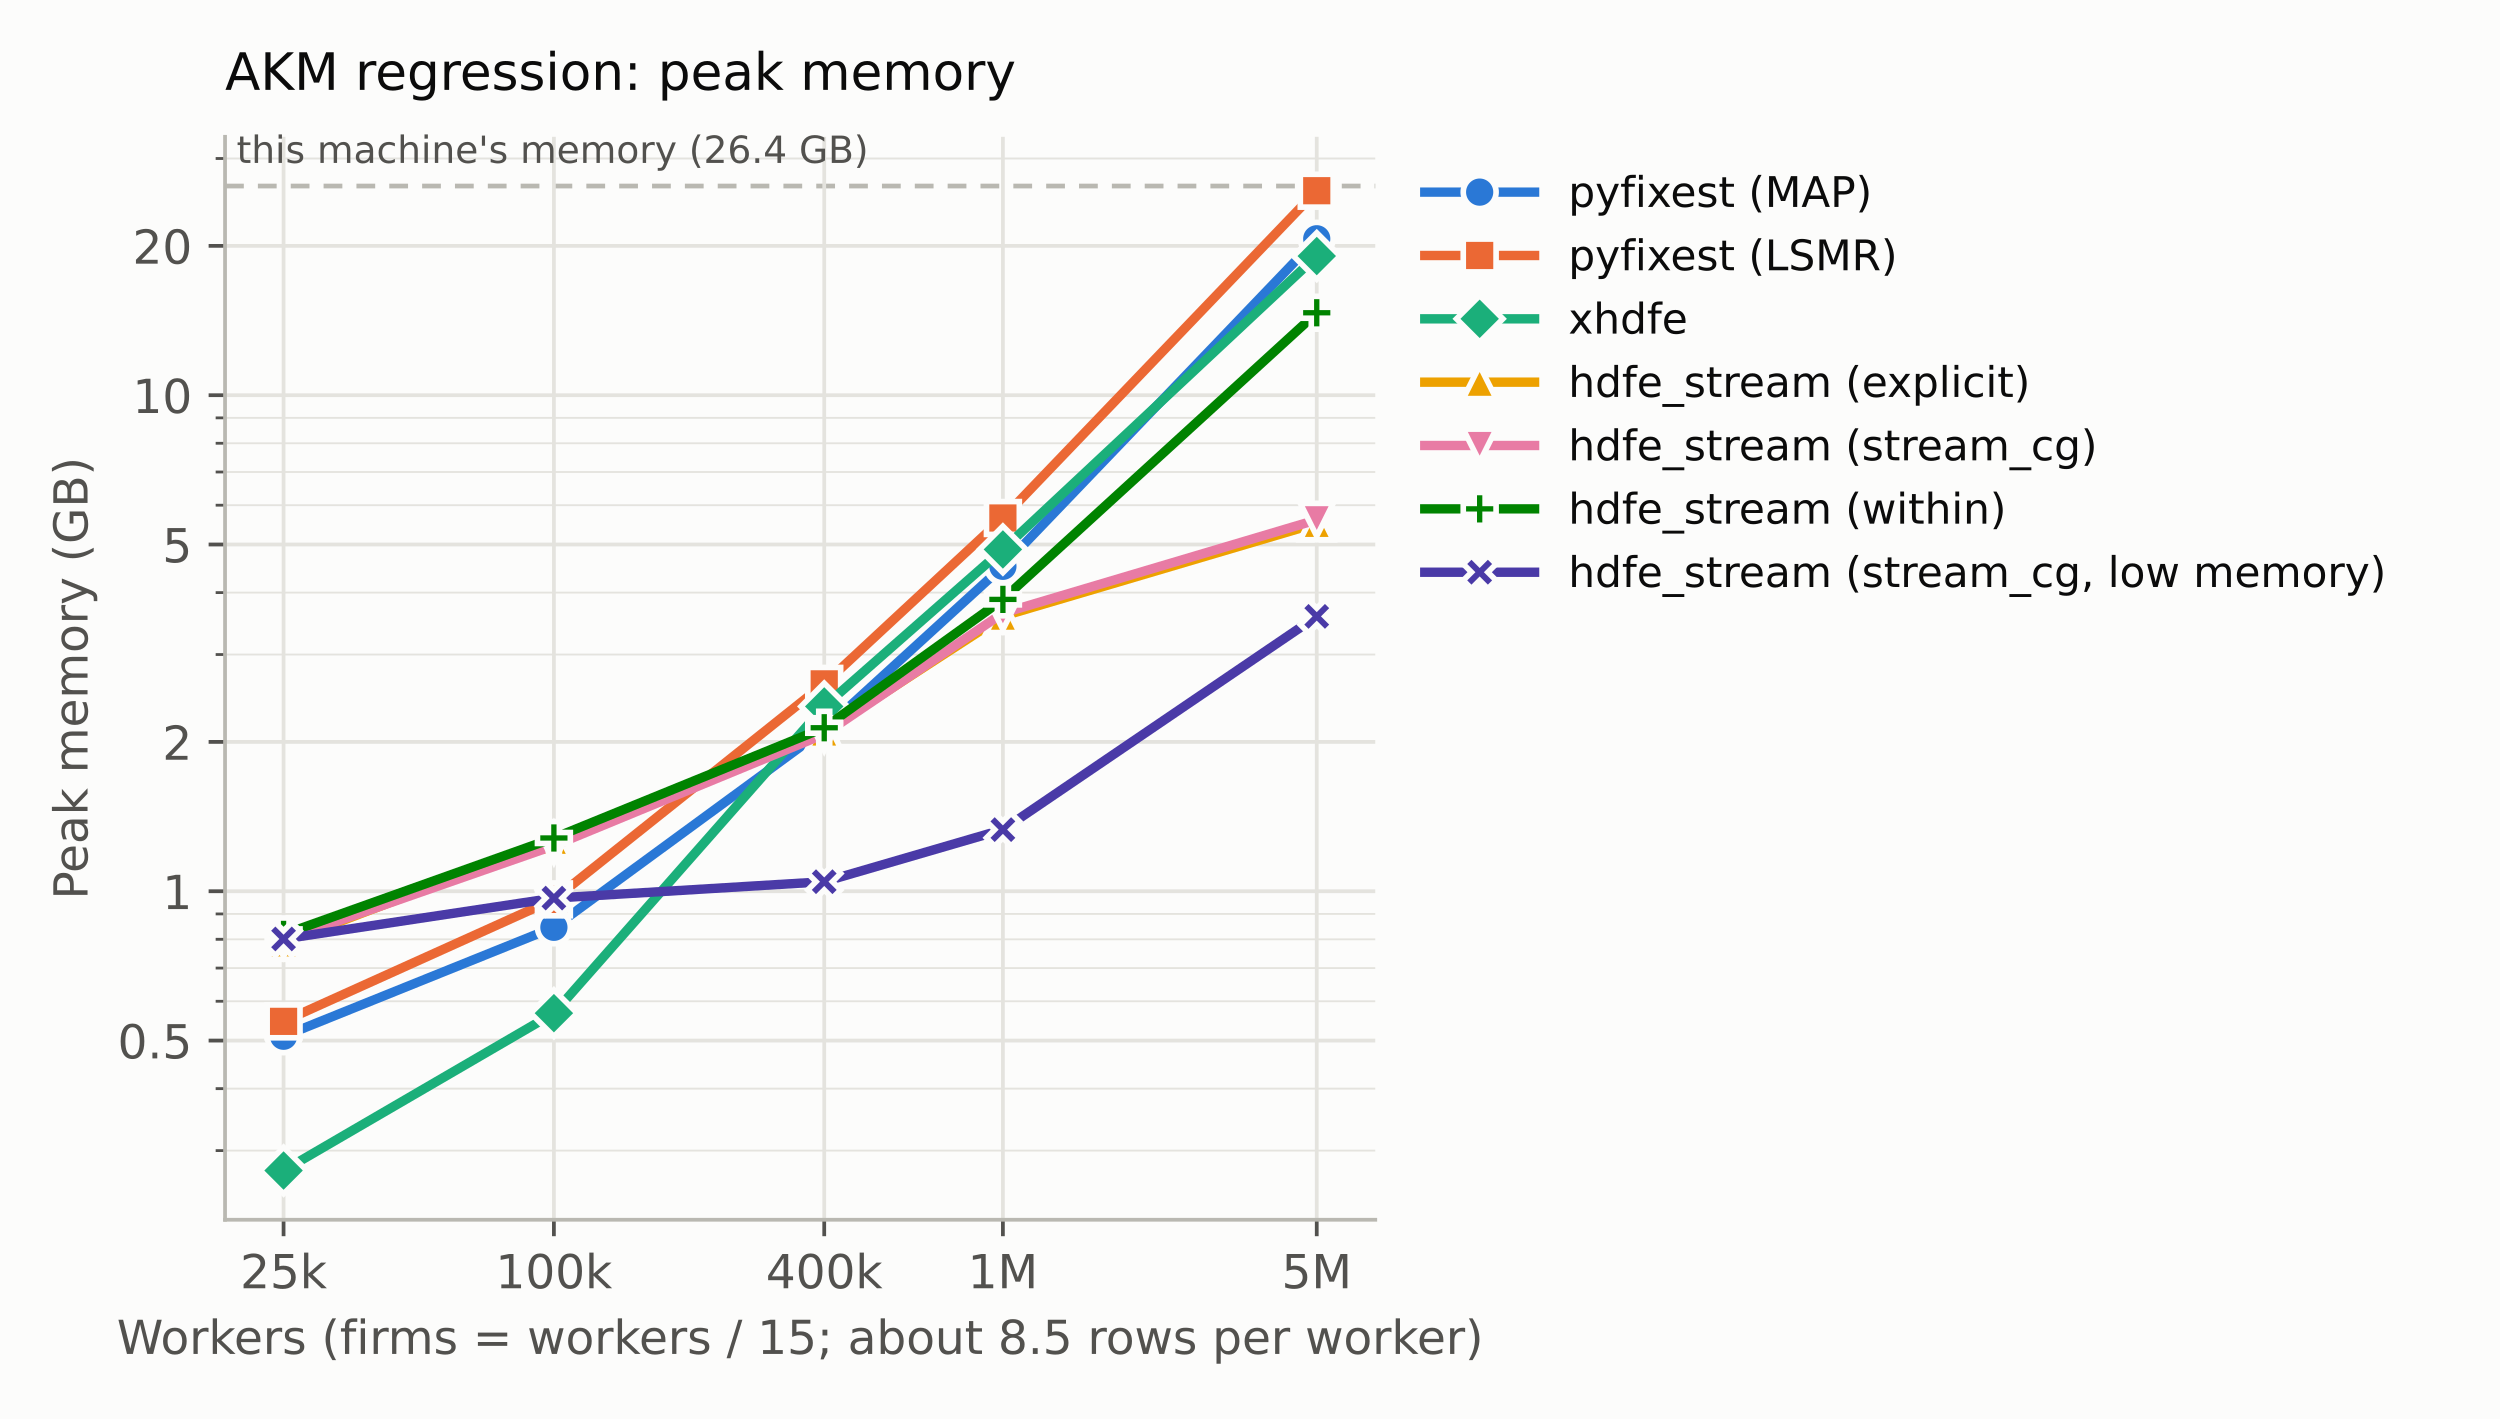
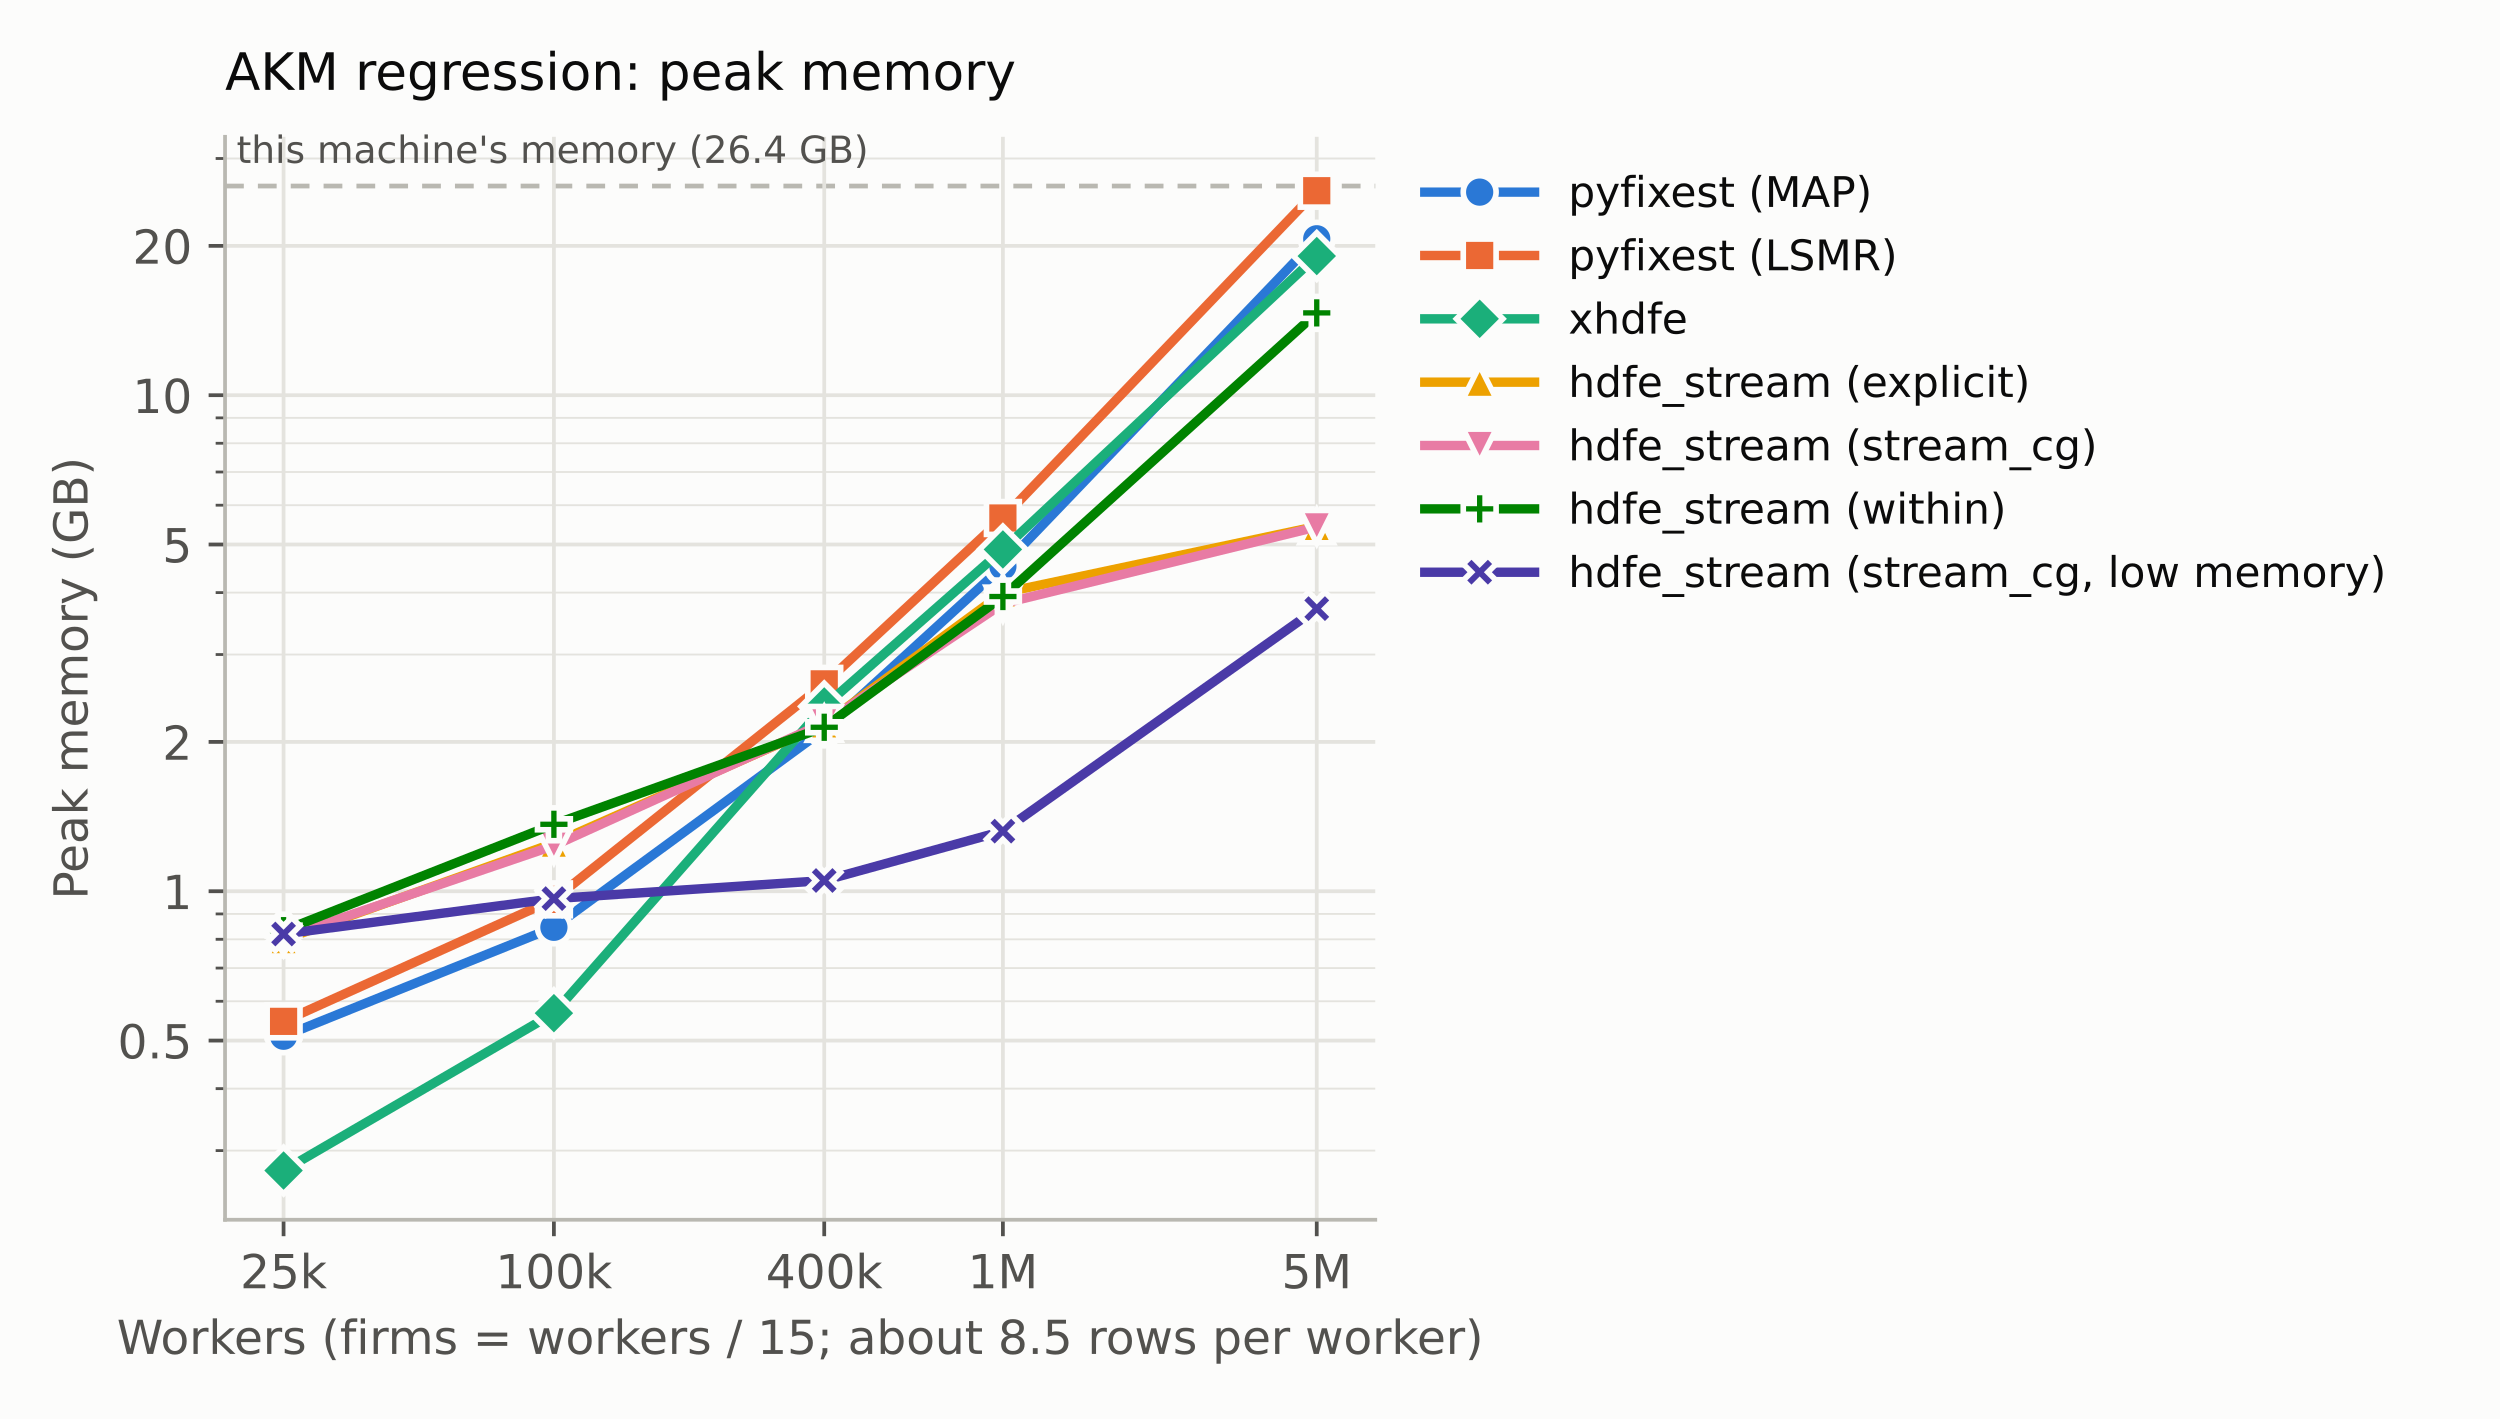
<svg xmlns="http://www.w3.org/2000/svg" xmlns:xlink="http://www.w3.org/1999/xlink" width="532.8pt" height="302.4pt" viewBox="0 0 532.8 302.4" version="1.1">
  <defs>
    <style type="text/css">*{stroke-linejoin: round; stroke-linecap: butt}</style>
  </defs>
  <g id="figure_1">
    <g id="patch_1">
      <path d="M 0 302.4  L 532.8 302.4  L 532.8 0  L 0 0  z " style="fill: #fcfcfb" />
    </g>
    <g id="axes_1">
      <g id="patch_2">
        <path d="M 47.962 259.955  L 293.096 259.955  L 293.096 29.157  L 47.962 29.157  z " style="fill: #fcfcfb" />
      </g>
      <g id="line2d_1">
        <path d="M 47.962 39.648  L 293.096 39.648  " clip-path="url(#p0f005e6e81)" style="fill: none; stroke-dasharray: 4,3; stroke-dashoffset: 0; stroke: #b9b8b1" />
      </g>
      <g id="matplotlib.axis_1">
        <g id="xtick_1">
          <g id="line2d_2">
            <path d="M 60.434 259.955  L 60.434 29.157  " clip-path="url(#p0f005e6e81)" style="fill: none; stroke: #e4e3de; stroke-width: 0.8; stroke-linecap: square" />
          </g>
          <g id="line2d_3">
            <defs>
              <path id="m8ed865f432" d="M 0 0  L 0 3.5  " style="stroke: #52514e; stroke-width: 0.8" />
            </defs>
            <g>
              <use xlink:href="#m8ed865f432" x="60.434" y="259.955" style="fill: #52514e; stroke: #52514e; stroke-width: 0.8" />
            </g>
          </g>
          <g id="text_1">
            <text style="font-size: 10px; font-family: 'DejaVu Sans', 'Bitstream Vera Sans', 'Computer Modern Sans Serif', 'Lucida Grande', 'Verdana', 'Geneva', 'Lucid', 'Arial', 'Helvetica', 'Avant Garde', sans-serif; text-anchor: middle; fill: #52514e" x="60.434" y="274.554" transform="rotate(-0 60.43422 274.5537)">25k</text>
          </g>
        </g>
        <g id="xtick_2">
          <g id="line2d_4">
            <path d="M 118.046 259.955  L 118.046 29.157  " clip-path="url(#p0f005e6e81)" style="fill: none; stroke: #e4e3de; stroke-width: 0.8; stroke-linecap: square" />
          </g>
          <g id="line2d_5">
            <g>
              <use xlink:href="#m8ed865f432" x="118.046" y="259.955" style="fill: #52514e; stroke: #52514e; stroke-width: 0.8" />
            </g>
          </g>
          <g id="text_2">
            <text style="font-size: 10px; font-family: 'DejaVu Sans', 'Bitstream Vera Sans', 'Computer Modern Sans Serif', 'Lucida Grande', 'Verdana', 'Geneva', 'Lucid', 'Arial', 'Helvetica', 'Avant Garde', sans-serif; text-anchor: middle; fill: #52514e" x="118.046" y="274.554" transform="rotate(-0 118.0464 274.5537)">100k</text>
          </g>
        </g>
        <g id="xtick_3">
          <g id="line2d_6">
            <path d="M 175.659 259.955  L 175.659 29.157  " clip-path="url(#p0f005e6e81)" style="fill: none; stroke: #e4e3de; stroke-width: 0.8; stroke-linecap: square" />
          </g>
          <g id="line2d_7">
            <g>
              <use xlink:href="#m8ed865f432" x="175.659" y="259.955" style="fill: #52514e; stroke: #52514e; stroke-width: 0.8" />
            </g>
          </g>
          <g id="text_3">
            <text style="font-size: 10px; font-family: 'DejaVu Sans', 'Bitstream Vera Sans', 'Computer Modern Sans Serif', 'Lucida Grande', 'Verdana', 'Geneva', 'Lucid', 'Arial', 'Helvetica', 'Avant Garde', sans-serif; text-anchor: middle; fill: #52514e" x="175.659" y="274.554" transform="rotate(-0 175.6586 274.5537)">400k</text>
          </g>
        </g>
        <g id="xtick_4">
          <g id="line2d_8">
            <path d="M 213.738 259.955  L 213.738 29.157  " clip-path="url(#p0f005e6e81)" style="fill: none; stroke: #e4e3de; stroke-width: 0.8; stroke-linecap: square" />
          </g>
          <g id="line2d_9">
            <g>
              <use xlink:href="#m8ed865f432" x="213.738" y="259.955" style="fill: #52514e; stroke: #52514e; stroke-width: 0.8" />
            </g>
          </g>
          <g id="text_4">
            <text style="font-size: 10px; font-family: 'DejaVu Sans', 'Bitstream Vera Sans', 'Computer Modern Sans Serif', 'Lucida Grande', 'Verdana', 'Geneva', 'Lucid', 'Arial', 'Helvetica', 'Avant Garde', sans-serif; text-anchor: middle; fill: #52514e" x="213.738" y="274.553" transform="rotate(-0 213.7382 274.553)">1M</text>
          </g>
        </g>
        <g id="xtick_5">
          <g id="line2d_10">
            <path d="M 280.624 259.955  L 280.624 29.157  " clip-path="url(#p0f005e6e81)" style="fill: none; stroke: #e4e3de; stroke-width: 0.8; stroke-linecap: square" />
          </g>
          <g id="line2d_11">
            <g>
              <use xlink:href="#m8ed865f432" x="280.624" y="259.955" style="fill: #52514e; stroke: #52514e; stroke-width: 0.8" />
            </g>
          </g>
          <g id="text_5">
            <text style="font-size: 10px; font-family: 'DejaVu Sans', 'Bitstream Vera Sans', 'Computer Modern Sans Serif', 'Lucida Grande', 'Verdana', 'Geneva', 'Lucid', 'Arial', 'Helvetica', 'Avant Garde', sans-serif; text-anchor: middle; fill: #52514e" x="280.624" y="274.553" transform="rotate(-0 280.6239 274.553)">5M</text>
          </g>
        </g>
        <g id="text_6">
          <text style="font-size: 10px; font-family: 'DejaVu Sans', 'Bitstream Vera Sans', 'Computer Modern Sans Serif', 'Lucida Grande', 'Verdana', 'Geneva', 'Lucid', 'Arial', 'Helvetica', 'Avant Garde', sans-serif; text-anchor: middle; fill: #52514e" x="170.529" y="288.555" transform="rotate(-0 170.5291 288.5545)">Workers (firms = workers / 15; about 8.5 rows per worker)</text>
        </g>
      </g>
      <g id="matplotlib.axis_2">
        <g id="ytick_1">
          <g id="line2d_12">
            <path d="M 47.962 221.765  L 293.096 221.765  " clip-path="url(#p0f005e6e81)" style="fill: none; stroke: #e4e3de; stroke-width: 0.8; stroke-linecap: square" />
          </g>
          <g id="line2d_13">
            <defs>
              <path id="mcf4f93b4a9" d="M 0 0  L -3.5 0  " style="stroke: #52514e; stroke-width: 0.8" />
            </defs>
            <g>
              <use xlink:href="#mcf4f93b4a9" x="47.962" y="221.765" style="fill: #52514e; stroke: #52514e; stroke-width: 0.8" />
            </g>
          </g>
          <g id="text_7">
            <text style="font-size: 10px; font-family: 'DejaVu Sans', 'Bitstream Vera Sans', 'Computer Modern Sans Serif', 'Lucida Grande', 'Verdana', 'Geneva', 'Lucid', 'Arial', 'Helvetica', 'Avant Garde', sans-serif; text-anchor: end; fill: #52514e" x="40.962" y="225.563" transform="rotate(-0 40.96234 225.5634)">0.5</text>
          </g>
        </g>
        <g id="ytick_2">
          <g id="line2d_14">
            <path d="M 47.962 189.94  L 293.096 189.94  " clip-path="url(#p0f005e6e81)" style="fill: none; stroke: #e4e3de; stroke-width: 0.8; stroke-linecap: square" />
          </g>
          <g id="line2d_15">
            <g>
              <use xlink:href="#mcf4f93b4a9" x="47.962" y="189.94" style="fill: #52514e; stroke: #52514e; stroke-width: 0.8" />
            </g>
          </g>
          <g id="text_8">
            <text style="font-size: 10px; font-family: 'DejaVu Sans', 'Bitstream Vera Sans', 'Computer Modern Sans Serif', 'Lucida Grande', 'Verdana', 'Geneva', 'Lucid', 'Arial', 'Helvetica', 'Avant Garde', sans-serif; text-anchor: end; fill: #52514e" x="40.962" y="193.739" transform="rotate(-0 40.96234 193.7386)">1</text>
          </g>
        </g>
        <g id="ytick_3">
          <g id="line2d_16">
            <path d="M 47.962 158.115  L 293.096 158.115  " clip-path="url(#p0f005e6e81)" style="fill: none; stroke: #e4e3de; stroke-width: 0.8; stroke-linecap: square" />
          </g>
          <g id="line2d_17">
            <g>
              <use xlink:href="#mcf4f93b4a9" x="47.962" y="158.115" style="fill: #52514e; stroke: #52514e; stroke-width: 0.8" />
            </g>
          </g>
          <g id="text_9">
            <text style="font-size: 10px; font-family: 'DejaVu Sans', 'Bitstream Vera Sans', 'Computer Modern Sans Serif', 'Lucida Grande', 'Verdana', 'Geneva', 'Lucid', 'Arial', 'Helvetica', 'Avant Garde', sans-serif; text-anchor: end; fill: #52514e" x="40.962" y="161.914" transform="rotate(-0 40.96234 161.9138)">2</text>
          </g>
        </g>
        <g id="ytick_4">
          <g id="line2d_18">
            <path d="M 47.962 116.045  L 293.096 116.045  " clip-path="url(#p0f005e6e81)" style="fill: none; stroke: #e4e3de; stroke-width: 0.8; stroke-linecap: square" />
          </g>
          <g id="line2d_19">
            <g>
              <use xlink:href="#mcf4f93b4a9" x="47.962" y="116.045" style="fill: #52514e; stroke: #52514e; stroke-width: 0.8" />
            </g>
          </g>
          <g id="text_10">
            <text style="font-size: 10px; font-family: 'DejaVu Sans', 'Bitstream Vera Sans', 'Computer Modern Sans Serif', 'Lucida Grande', 'Verdana', 'Geneva', 'Lucid', 'Arial', 'Helvetica', 'Avant Garde', sans-serif; text-anchor: end; fill: #52514e" x="40.962" y="119.844" transform="rotate(-0 40.96234 119.8437)">5</text>
          </g>
        </g>
        <g id="ytick_5">
          <g id="line2d_20">
            <path d="M 47.962 84.22  L 293.096 84.22  " clip-path="url(#p0f005e6e81)" style="fill: none; stroke: #e4e3de; stroke-width: 0.8; stroke-linecap: square" />
          </g>
          <g id="line2d_21">
            <g>
              <use xlink:href="#mcf4f93b4a9" x="47.962" y="84.22" style="fill: #52514e; stroke: #52514e; stroke-width: 0.8" />
            </g>
          </g>
          <g id="text_11">
            <text style="font-size: 10px; font-family: 'DejaVu Sans', 'Bitstream Vera Sans', 'Computer Modern Sans Serif', 'Lucida Grande', 'Verdana', 'Geneva', 'Lucid', 'Arial', 'Helvetica', 'Avant Garde', sans-serif; text-anchor: end; fill: #52514e" x="40.962" y="88.019" transform="rotate(-0 40.96234 88.01891)">10</text>
          </g>
        </g>
        <g id="ytick_6">
          <g id="line2d_22">
            <path d="M 47.962 52.395  L 293.096 52.395  " clip-path="url(#p0f005e6e81)" style="fill: none; stroke: #e4e3de; stroke-width: 0.8; stroke-linecap: square" />
          </g>
          <g id="line2d_23">
            <g>
              <use xlink:href="#mcf4f93b4a9" x="47.962" y="52.395" style="fill: #52514e; stroke: #52514e; stroke-width: 0.8" />
            </g>
          </g>
          <g id="text_12">
            <text style="font-size: 10px; font-family: 'DejaVu Sans', 'Bitstream Vera Sans', 'Computer Modern Sans Serif', 'Lucida Grande', 'Verdana', 'Geneva', 'Lucid', 'Arial', 'Helvetica', 'Avant Garde', sans-serif; text-anchor: end; fill: #52514e" x="40.962" y="56.194" transform="rotate(-0 40.96234 56.1941)">20</text>
          </g>
        </g>
        <g id="ytick_7">
          <g id="line2d_24">
            <path d="M 47.962 245.218  L 293.096 245.218  " clip-path="url(#p0f005e6e81)" style="fill: none; stroke: #e4e3de; stroke-width: 0.4; stroke-linecap: square" />
          </g>
          <g id="line2d_25">
            <defs>
              <path id="mec2caca15e" d="M 0 0  L -2 0  " style="stroke: #52514e; stroke-width: 0.6" />
            </defs>
            <g>
              <use xlink:href="#mec2caca15e" x="47.962" y="245.218" style="fill: #52514e; stroke: #52514e; stroke-width: 0.6" />
            </g>
          </g>
        </g>
        <g id="ytick_8">
          <g id="line2d_26">
            <path d="M 47.962 232.01  L 293.096 232.01  " clip-path="url(#p0f005e6e81)" style="fill: none; stroke: #e4e3de; stroke-width: 0.4; stroke-linecap: square" />
          </g>
          <g id="line2d_27">
            <g>
              <use xlink:href="#mec2caca15e" x="47.962" y="232.01" style="fill: #52514e; stroke: #52514e; stroke-width: 0.6" />
            </g>
          </g>
        </g>
        <g id="ytick_9">
          <g id="line2d_28">
            <path d="M 47.962 213.394  L 293.096 213.394  " clip-path="url(#p0f005e6e81)" style="fill: none; stroke: #e4e3de; stroke-width: 0.4; stroke-linecap: square" />
          </g>
          <g id="line2d_29">
            <g>
              <use xlink:href="#mec2caca15e" x="47.962" y="213.394" style="fill: #52514e; stroke: #52514e; stroke-width: 0.6" />
            </g>
          </g>
        </g>
        <g id="ytick_10">
          <g id="line2d_30">
            <path d="M 47.962 206.316  L 293.096 206.316  " clip-path="url(#p0f005e6e81)" style="fill: none; stroke: #e4e3de; stroke-width: 0.4; stroke-linecap: square" />
          </g>
          <g id="line2d_31">
            <g>
              <use xlink:href="#mec2caca15e" x="47.962" y="206.316" style="fill: #52514e; stroke: #52514e; stroke-width: 0.6" />
            </g>
          </g>
        </g>
        <g id="ytick_11">
          <g id="line2d_32">
            <path d="M 47.962 200.185  L 293.096 200.185  " clip-path="url(#p0f005e6e81)" style="fill: none; stroke: #e4e3de; stroke-width: 0.4; stroke-linecap: square" />
          </g>
          <g id="line2d_33">
            <g>
              <use xlink:href="#mec2caca15e" x="47.962" y="200.185" style="fill: #52514e; stroke: #52514e; stroke-width: 0.6" />
            </g>
          </g>
        </g>
        <g id="ytick_12">
          <g id="line2d_34">
            <path d="M 47.962 194.777  L 293.096 194.777  " clip-path="url(#p0f005e6e81)" style="fill: none; stroke: #e4e3de; stroke-width: 0.4; stroke-linecap: square" />
          </g>
          <g id="line2d_35">
            <g>
              <use xlink:href="#mec2caca15e" x="47.962" y="194.777" style="fill: #52514e; stroke: #52514e; stroke-width: 0.6" />
            </g>
          </g>
        </g>
        <g id="ytick_13">
          <g id="line2d_36">
            <path d="M 47.962 139.499  L 293.096 139.499  " clip-path="url(#p0f005e6e81)" style="fill: none; stroke: #e4e3de; stroke-width: 0.4; stroke-linecap: square" />
          </g>
          <g id="line2d_37">
            <g>
              <use xlink:href="#mec2caca15e" x="47.962" y="139.499" style="fill: #52514e; stroke: #52514e; stroke-width: 0.6" />
            </g>
          </g>
        </g>
        <g id="ytick_14">
          <g id="line2d_38">
            <path d="M 47.962 126.29  L 293.096 126.29  " clip-path="url(#p0f005e6e81)" style="fill: none; stroke: #e4e3de; stroke-width: 0.4; stroke-linecap: square" />
          </g>
          <g id="line2d_39">
            <g>
              <use xlink:href="#mec2caca15e" x="47.962" y="126.29" style="fill: #52514e; stroke: #52514e; stroke-width: 0.6" />
            </g>
          </g>
        </g>
        <g id="ytick_15">
          <g id="line2d_40">
            <path d="M 47.962 107.674  L 293.096 107.674  " clip-path="url(#p0f005e6e81)" style="fill: none; stroke: #e4e3de; stroke-width: 0.4; stroke-linecap: square" />
          </g>
          <g id="line2d_41">
            <g>
              <use xlink:href="#mec2caca15e" x="47.962" y="107.674" style="fill: #52514e; stroke: #52514e; stroke-width: 0.6" />
            </g>
          </g>
        </g>
        <g id="ytick_16">
          <g id="line2d_42">
            <path d="M 47.962 100.596  L 293.096 100.596  " clip-path="url(#p0f005e6e81)" style="fill: none; stroke: #e4e3de; stroke-width: 0.4; stroke-linecap: square" />
          </g>
          <g id="line2d_43">
            <g>
              <use xlink:href="#mec2caca15e" x="47.962" y="100.596" style="fill: #52514e; stroke: #52514e; stroke-width: 0.6" />
            </g>
          </g>
        </g>
        <g id="ytick_17">
          <g id="line2d_44">
            <path d="M 47.962 94.465  L 293.096 94.465  " clip-path="url(#p0f005e6e81)" style="fill: none; stroke: #e4e3de; stroke-width: 0.4; stroke-linecap: square" />
          </g>
          <g id="line2d_45">
            <g>
              <use xlink:href="#mec2caca15e" x="47.962" y="94.465" style="fill: #52514e; stroke: #52514e; stroke-width: 0.6" />
            </g>
          </g>
        </g>
        <g id="ytick_18">
          <g id="line2d_46">
            <path d="M 47.962 89.058  L 293.096 89.058  " clip-path="url(#p0f005e6e81)" style="fill: none; stroke: #e4e3de; stroke-width: 0.4; stroke-linecap: square" />
          </g>
          <g id="line2d_47">
            <g>
              <use xlink:href="#mec2caca15e" x="47.962" y="89.058" style="fill: #52514e; stroke: #52514e; stroke-width: 0.6" />
            </g>
          </g>
        </g>
        <g id="ytick_19">
          <g id="line2d_48">
            <path d="M 47.962 33.779  L 293.096 33.779  " clip-path="url(#p0f005e6e81)" style="fill: none; stroke: #e4e3de; stroke-width: 0.4; stroke-linecap: square" />
          </g>
          <g id="line2d_49">
            <g>
              <use xlink:href="#mec2caca15e" x="47.962" y="33.779" style="fill: #52514e; stroke: #52514e; stroke-width: 0.6" />
            </g>
          </g>
        </g>
        <g id="text_13">
          <text style="font-size: 10px; font-family: 'DejaVu Sans', 'Bitstream Vera Sans', 'Computer Modern Sans Serif', 'Lucida Grande', 'Verdana', 'Geneva', 'Lucid', 'Arial', 'Helvetica', 'Avant Garde', sans-serif; text-anchor: middle; fill: #52514e" x="18.657" y="144.556" transform="rotate(-90 18.65687 144.5564)">Peak memory (GB)</text>
        </g>
      </g>
      <g id="patch_3">
        <path d="M 47.962 259.955  L 47.962 29.157  " style="fill: none; stroke: #b9b8b1; stroke-width: 0.8; stroke-linejoin: miter; stroke-linecap: square" />
      </g>
      <g id="patch_4">
        <path d="M 47.962 259.955  L 293.096 259.955  " style="fill: none; stroke: #b9b8b1; stroke-width: 0.8; stroke-linejoin: miter; stroke-linecap: square" />
      </g>
      <g id="line2d_50">
        <path d="M 60.434 220.846  L 118.046 197.629  L 175.659 155.459  L 213.738 120.697  L 280.624 50.888  " clip-path="url(#p0f005e6e81)" style="fill: none; stroke: #2a78d6; stroke-width: 2; stroke-linecap: square" />
        <defs>
          <path id="m4df21eeac1" d="M 0 3.5  C 0.928 3.5 1.819 3.131 2.475 2.475  C 3.131 1.819 3.5 0.928 3.5 0  C 3.5 -0.928 3.131 -1.819 2.475 -2.475  C 1.819 -3.131 0.928 -3.5 0 -3.5  C -0.928 -3.5 -1.819 -3.131 -2.475 -2.475  C -3.131 -1.819 -3.5 -0.928 -3.5 0  C -3.5 0.928 -3.131 1.819 -2.475 2.475  C -1.819 3.131 -0.928 3.5 0 3.5  z " style="stroke: #fcfcfb; stroke-width: 1.2" />
        </defs>
        <g clip-path="url(#p0f005e6e81)">
          <use xlink:href="#m4df21eeac1" x="60.434" y="220.846" style="fill: #2a78d6; stroke: #fcfcfb; stroke-width: 1.2" />
          <use xlink:href="#m4df21eeac1" x="118.046" y="197.629" style="fill: #2a78d6; stroke: #fcfcfb; stroke-width: 1.2" />
          <use xlink:href="#m4df21eeac1" x="175.659" y="155.459" style="fill: #2a78d6; stroke: #fcfcfb; stroke-width: 1.2" />
          <use xlink:href="#m4df21eeac1" x="213.738" y="120.697" style="fill: #2a78d6; stroke: #fcfcfb; stroke-width: 1.2" />
          <use xlink:href="#m4df21eeac1" x="280.624" y="50.888" style="fill: #2a78d6; stroke: #fcfcfb; stroke-width: 1.2" />
        </g>
      </g>
      <g id="line2d_51">
        <path d="M 60.434 217.673  L 118.046 191.676  L 175.659 145.745  L 213.738 110.396  L 280.624 40.644  " clip-path="url(#p0f005e6e81)" style="fill: none; stroke: #eb6834; stroke-width: 2; stroke-linecap: square" />
        <defs>
          <path id="m14eded4514" d="M -3.5 3.5  L 3.5 3.5  L 3.5 -3.5  L -3.5 -3.5  z " style="stroke: #fcfcfb; stroke-width: 1.2; stroke-linejoin: miter" />
        </defs>
        <g clip-path="url(#p0f005e6e81)">
          <use xlink:href="#m14eded4514" x="60.434" y="217.673" style="fill: #eb6834; stroke: #fcfcfb; stroke-width: 1.2; stroke-linejoin: miter" />
          <use xlink:href="#m14eded4514" x="118.046" y="191.676" style="fill: #eb6834; stroke: #fcfcfb; stroke-width: 1.2; stroke-linejoin: miter" />
          <use xlink:href="#m14eded4514" x="175.659" y="145.745" style="fill: #eb6834; stroke: #fcfcfb; stroke-width: 1.2; stroke-linejoin: miter" />
          <use xlink:href="#m14eded4514" x="213.738" y="110.396" style="fill: #eb6834; stroke: #fcfcfb; stroke-width: 1.2; stroke-linejoin: miter" />
          <use xlink:href="#m14eded4514" x="280.624" y="40.644" style="fill: #eb6834; stroke: #fcfcfb; stroke-width: 1.2; stroke-linejoin: miter" />
        </g>
      </g>
      <g id="line2d_52">
        <path d="M 60.434 249.464  L 118.046 215.926  L 175.659 150.558  L 213.738 117.098  L 280.624 54.569  " clip-path="url(#p0f005e6e81)" style="fill: none; stroke: #1baf7a; stroke-width: 2; stroke-linecap: square" />
        <defs>
          <path id="m30f5d41abb" d="M -0 4.95  L 4.95 0  L 0 -4.95  L -4.95 -0  z " style="stroke: #fcfcfb; stroke-width: 1.2; stroke-linejoin: miter" />
        </defs>
        <g clip-path="url(#p0f005e6e81)">
          <use xlink:href="#m30f5d41abb" x="60.434" y="249.464" style="fill: #1baf7a; stroke: #fcfcfb; stroke-width: 1.2; stroke-linejoin: miter" />
          <use xlink:href="#m30f5d41abb" x="118.046" y="215.926" style="fill: #1baf7a; stroke: #fcfcfb; stroke-width: 1.2; stroke-linejoin: miter" />
          <use xlink:href="#m30f5d41abb" x="175.659" y="150.558" style="fill: #1baf7a; stroke: #fcfcfb; stroke-width: 1.2; stroke-linejoin: miter" />
          <use xlink:href="#m30f5d41abb" x="213.738" y="117.098" style="fill: #1baf7a; stroke: #fcfcfb; stroke-width: 1.2; stroke-linejoin: miter" />
          <use xlink:href="#m30f5d41abb" x="280.624" y="54.569" style="fill: #1baf7a; stroke: #fcfcfb; stroke-width: 1.2; stroke-linejoin: miter" />
        </g>
      </g>
      <g id="line2d_53">
-         <path d="M 60.434 200.949  L 118.046 179.074  L 175.659 156  L 213.738 131.305  L 280.624 111.537  " clip-path="url(#p0f005e6e81)" style="fill: none; stroke: #eda100; stroke-width: 2; stroke-linecap: square" />
+         <path d="M 60.434 200.248  L 118.046 179.691  L 175.659 154.27  L 213.738 126.355  L 280.624 112.178  " clip-path="url(#p0f005e6e81)" style="fill: none; stroke: #eda100; stroke-width: 2; stroke-linecap: square" />
        <defs>
          <path id="mbdb7533c57" d="M 0 -3.5  L -3.5 3.5  L 3.5 3.5  z " style="stroke: #fcfcfb; stroke-width: 1.2; stroke-linejoin: miter" />
        </defs>
        <g clip-path="url(#p0f005e6e81)">
-           <use xlink:href="#mbdb7533c57" x="60.434" y="200.949" style="fill: #eda100; stroke: #fcfcfb; stroke-width: 1.2; stroke-linejoin: miter" />
-           <use xlink:href="#mbdb7533c57" x="118.046" y="179.074" style="fill: #eda100; stroke: #fcfcfb; stroke-width: 1.2; stroke-linejoin: miter" />
-           <use xlink:href="#mbdb7533c57" x="175.659" y="156" style="fill: #eda100; stroke: #fcfcfb; stroke-width: 1.2; stroke-linejoin: miter" />
-           <use xlink:href="#mbdb7533c57" x="213.738" y="131.305" style="fill: #eda100; stroke: #fcfcfb; stroke-width: 1.2; stroke-linejoin: miter" />
-           <use xlink:href="#mbdb7533c57" x="280.624" y="111.537" style="fill: #eda100; stroke: #fcfcfb; stroke-width: 1.2; stroke-linejoin: miter" />
+           <use xlink:href="#mbdb7533c57" x="60.434" y="200.248" style="fill: #eda100; stroke: #fcfcfb; stroke-width: 1.2; stroke-linejoin: miter" />
+           <use xlink:href="#mbdb7533c57" x="118.046" y="179.691" style="fill: #eda100; stroke: #fcfcfb; stroke-width: 1.2; stroke-linejoin: miter" />
+           <use xlink:href="#mbdb7533c57" x="175.659" y="154.27" style="fill: #eda100; stroke: #fcfcfb; stroke-width: 1.2; stroke-linejoin: miter" />
+           <use xlink:href="#mbdb7533c57" x="213.738" y="126.355" style="fill: #eda100; stroke: #fcfcfb; stroke-width: 1.2; stroke-linejoin: miter" />
+           <use xlink:href="#mbdb7533c57" x="280.624" y="112.178" style="fill: #eda100; stroke: #fcfcfb; stroke-width: 1.2; stroke-linejoin: miter" />
        </g>
      </g>
      <g id="line2d_54">
-         <path d="M 60.434 200.329  L 118.046 180.226  L 175.659 156.46  L 213.738 130.664  L 280.624 110.779  " clip-path="url(#p0f005e6e81)" style="fill: none; stroke: #e87ba4; stroke-width: 2; stroke-linecap: square" />
+         <path d="M 60.434 199.848  L 118.046 180.223  L 175.659 154.059  L 213.738 128.631  L 280.624 112.292  " clip-path="url(#p0f005e6e81)" style="fill: none; stroke: #e87ba4; stroke-width: 2; stroke-linecap: square" />
        <defs>
          <path id="m9a6e6bebf3" d="M -0 3.5  L 3.5 -3.5  L -3.5 -3.5  z " style="stroke: #fcfcfb; stroke-width: 1.2; stroke-linejoin: miter" />
        </defs>
        <g clip-path="url(#p0f005e6e81)">
-           <use xlink:href="#m9a6e6bebf3" x="60.434" y="200.329" style="fill: #e87ba4; stroke: #fcfcfb; stroke-width: 1.2; stroke-linejoin: miter" />
-           <use xlink:href="#m9a6e6bebf3" x="118.046" y="180.226" style="fill: #e87ba4; stroke: #fcfcfb; stroke-width: 1.2; stroke-linejoin: miter" />
-           <use xlink:href="#m9a6e6bebf3" x="175.659" y="156.46" style="fill: #e87ba4; stroke: #fcfcfb; stroke-width: 1.2; stroke-linejoin: miter" />
-           <use xlink:href="#m9a6e6bebf3" x="213.738" y="130.664" style="fill: #e87ba4; stroke: #fcfcfb; stroke-width: 1.2; stroke-linejoin: miter" />
-           <use xlink:href="#m9a6e6bebf3" x="280.624" y="110.779" style="fill: #e87ba4; stroke: #fcfcfb; stroke-width: 1.2; stroke-linejoin: miter" />
+           <use xlink:href="#m9a6e6bebf3" x="60.434" y="199.848" style="fill: #e87ba4; stroke: #fcfcfb; stroke-width: 1.2; stroke-linejoin: miter" />
+           <use xlink:href="#m9a6e6bebf3" x="118.046" y="180.223" style="fill: #e87ba4; stroke: #fcfcfb; stroke-width: 1.2; stroke-linejoin: miter" />
+           <use xlink:href="#m9a6e6bebf3" x="175.659" y="154.059" style="fill: #e87ba4; stroke: #fcfcfb; stroke-width: 1.2; stroke-linejoin: miter" />
+           <use xlink:href="#m9a6e6bebf3" x="213.738" y="128.631" style="fill: #e87ba4; stroke: #fcfcfb; stroke-width: 1.2; stroke-linejoin: miter" />
+           <use xlink:href="#m9a6e6bebf3" x="280.624" y="112.292" style="fill: #e87ba4; stroke: #fcfcfb; stroke-width: 1.2; stroke-linejoin: miter" />
        </g>
      </g>
      <g id="line2d_55">
-         <path d="M 60.434 199.141  L 118.046 178.591  L 175.659 155.097  L 213.738 127.744  L 280.624 66.655  " clip-path="url(#p0f005e6e81)" style="fill: none; stroke: #008300; stroke-width: 2; stroke-linecap: square" />
+         <path d="M 60.434 198.34  L 118.046 175.674  L 175.659 154.996  L 213.738 127.131  L 280.624 66.682  " clip-path="url(#p0f005e6e81)" style="fill: none; stroke: #008300; stroke-width: 2; stroke-linecap: square" />
        <defs>
          <path id="m55fcba0409" d="M -1.167 3.5  L 1.167 3.5  L 1.167 1.167  L 3.5 1.167  L 3.5 -1.167  L 1.167 -1.167  L 1.167 -3.5  L -1.167 -3.5  L -1.167 -1.167  L -3.5 -1.167  L -3.5 1.167  L -1.167 1.167  z " style="stroke: #fcfcfb; stroke-width: 1.2; stroke-linejoin: miter" />
        </defs>
        <g clip-path="url(#p0f005e6e81)">
-           <use xlink:href="#m55fcba0409" x="60.434" y="199.141" style="fill: #008300; stroke: #fcfcfb; stroke-width: 1.2; stroke-linejoin: miter" />
-           <use xlink:href="#m55fcba0409" x="118.046" y="178.591" style="fill: #008300; stroke: #fcfcfb; stroke-width: 1.2; stroke-linejoin: miter" />
-           <use xlink:href="#m55fcba0409" x="175.659" y="155.097" style="fill: #008300; stroke: #fcfcfb; stroke-width: 1.2; stroke-linejoin: miter" />
-           <use xlink:href="#m55fcba0409" x="213.738" y="127.744" style="fill: #008300; stroke: #fcfcfb; stroke-width: 1.2; stroke-linejoin: miter" />
-           <use xlink:href="#m55fcba0409" x="280.624" y="66.655" style="fill: #008300; stroke: #fcfcfb; stroke-width: 1.2; stroke-linejoin: miter" />
+           <use xlink:href="#m55fcba0409" x="60.434" y="198.34" style="fill: #008300; stroke: #fcfcfb; stroke-width: 1.2; stroke-linejoin: miter" />
+           <use xlink:href="#m55fcba0409" x="118.046" y="175.674" style="fill: #008300; stroke: #fcfcfb; stroke-width: 1.2; stroke-linejoin: miter" />
+           <use xlink:href="#m55fcba0409" x="175.659" y="154.996" style="fill: #008300; stroke: #fcfcfb; stroke-width: 1.2; stroke-linejoin: miter" />
+           <use xlink:href="#m55fcba0409" x="213.738" y="127.131" style="fill: #008300; stroke: #fcfcfb; stroke-width: 1.2; stroke-linejoin: miter" />
+           <use xlink:href="#m55fcba0409" x="280.624" y="66.682" style="fill: #008300; stroke: #fcfcfb; stroke-width: 1.2; stroke-linejoin: miter" />
        </g>
      </g>
      <g id="line2d_56">
-         <path d="M 60.434 200.111  L 118.046 191.4  L 175.659 187.906  L 213.738 176.808  L 280.624 131.364  " clip-path="url(#p0f005e6e81)" style="fill: none; stroke: #4a3aa7; stroke-width: 2; stroke-linecap: square" />
+         <path d="M 60.434 199.057  L 118.046 191.509  L 175.659 187.652  L 213.738 177.134  L 280.624 129.709  " clip-path="url(#p0f005e6e81)" style="fill: none; stroke: #4a3aa7; stroke-width: 2; stroke-linecap: square" />
        <defs>
          <path id="m1806be16ce" d="M -1.75 3.5  L 0 1.75  L 1.75 3.5  L 3.5 1.75  L 1.75 0  L 3.5 -1.75  L 1.75 -3.5  L 0 -1.75  L -1.75 -3.5  L -3.5 -1.75  L -1.75 0  L -3.5 1.75  z " style="stroke: #fcfcfb; stroke-width: 1.2; stroke-linejoin: miter" />
        </defs>
        <g clip-path="url(#p0f005e6e81)">
-           <use xlink:href="#m1806be16ce" x="60.434" y="200.111" style="fill: #4a3aa7; stroke: #fcfcfb; stroke-width: 1.2; stroke-linejoin: miter" />
-           <use xlink:href="#m1806be16ce" x="118.046" y="191.4" style="fill: #4a3aa7; stroke: #fcfcfb; stroke-width: 1.2; stroke-linejoin: miter" />
-           <use xlink:href="#m1806be16ce" x="175.659" y="187.906" style="fill: #4a3aa7; stroke: #fcfcfb; stroke-width: 1.2; stroke-linejoin: miter" />
-           <use xlink:href="#m1806be16ce" x="213.738" y="176.808" style="fill: #4a3aa7; stroke: #fcfcfb; stroke-width: 1.2; stroke-linejoin: miter" />
-           <use xlink:href="#m1806be16ce" x="280.624" y="131.364" style="fill: #4a3aa7; stroke: #fcfcfb; stroke-width: 1.2; stroke-linejoin: miter" />
+           <use xlink:href="#m1806be16ce" x="60.434" y="199.057" style="fill: #4a3aa7; stroke: #fcfcfb; stroke-width: 1.2; stroke-linejoin: miter" />
+           <use xlink:href="#m1806be16ce" x="118.046" y="191.509" style="fill: #4a3aa7; stroke: #fcfcfb; stroke-width: 1.2; stroke-linejoin: miter" />
+           <use xlink:href="#m1806be16ce" x="175.659" y="187.652" style="fill: #4a3aa7; stroke: #fcfcfb; stroke-width: 1.2; stroke-linejoin: miter" />
+           <use xlink:href="#m1806be16ce" x="213.738" y="177.134" style="fill: #4a3aa7; stroke: #fcfcfb; stroke-width: 1.2; stroke-linejoin: miter" />
+           <use xlink:href="#m1806be16ce" x="280.624" y="129.709" style="fill: #4a3aa7; stroke: #fcfcfb; stroke-width: 1.2; stroke-linejoin: miter" />
        </g>
      </g>
      <g id="text_14">
        <text style="font-size: 8px; font-family: 'DejaVu Sans', 'Bitstream Vera Sans', 'Computer Modern Sans Serif', 'Lucida Grande', 'Verdana', 'Geneva', 'Lucid', 'Arial', 'Helvetica', 'Avant Garde', sans-serif; text-anchor: start; fill: #52514e" x="50.414" y="34.726" transform="rotate(-0 50.41368 34.72636)">this machine's memory (26.4 GB)</text>
      </g>
      <g id="text_15">
        <text style="font-size: 11px; font-family: 'DejaVu Sans', 'Bitstream Vera Sans', 'Computer Modern Sans Serif', 'Lucida Grande', 'Verdana', 'Geneva', 'Lucid', 'Arial', 'Helvetica', 'Avant Garde', sans-serif; text-anchor: start; fill: #0b0b0b" x="47.962" y="19.157" transform="rotate(-0 47.96234 19.15742)">AKM regression: peak memory</text>
      </g>
      <g id="legend_1">
        <g id="line2d_57">
          <path d="M 303.647 40.946  L 315.347 40.946  L 327.047 40.946  " style="fill: none; stroke: #2a78d6; stroke-width: 2; stroke-linecap: square" />
          <g>
            <use xlink:href="#m4df21eeac1" x="315.347" y="40.946" style="fill: #2a78d6; stroke: #fcfcfb; stroke-width: 1.2" />
          </g>
        </g>
        <g id="text_16">
          <text style="font-size: 9px; font-family: 'DejaVu Sans', 'Bitstream Vera Sans', 'Computer Modern Sans Serif', 'Lucida Grande', 'Verdana', 'Geneva', 'Lucid', 'Arial', 'Helvetica', 'Avant Garde', sans-serif; text-anchor: start; fill: #0b0b0b" x="334.247" y="44.096" transform="rotate(-0 334.2471 44.09602)">pyfixest (MAP)</text>
        </g>
        <g id="line2d_58">
          <path d="M 303.647 54.447  L 315.347 54.447  L 327.047 54.447  " style="fill: none; stroke: #eb6834; stroke-width: 2; stroke-linecap: square" />
          <g>
            <use xlink:href="#m14eded4514" x="315.347" y="54.447" style="fill: #eb6834; stroke: #fcfcfb; stroke-width: 1.2; stroke-linejoin: miter" />
          </g>
        </g>
        <g id="text_17">
          <text style="font-size: 9px; font-family: 'DejaVu Sans', 'Bitstream Vera Sans', 'Computer Modern Sans Serif', 'Lucida Grande', 'Verdana', 'Geneva', 'Lucid', 'Arial', 'Helvetica', 'Avant Garde', sans-serif; text-anchor: start; fill: #0b0b0b" x="334.247" y="57.597" transform="rotate(-0 334.2471 57.59672)">pyfixest (LSMR)</text>
        </g>
        <g id="line2d_59">
          <path d="M 303.647 67.947  L 315.347 67.947  L 327.047 67.947  " style="fill: none; stroke: #1baf7a; stroke-width: 2; stroke-linecap: square" />
          <g>
            <use xlink:href="#m30f5d41abb" x="315.347" y="67.947" style="fill: #1baf7a; stroke: #fcfcfb; stroke-width: 1.2; stroke-linejoin: miter" />
          </g>
        </g>
        <g id="text_18">
          <text style="font-size: 9px; font-family: 'DejaVu Sans', 'Bitstream Vera Sans', 'Computer Modern Sans Serif', 'Lucida Grande', 'Verdana', 'Geneva', 'Lucid', 'Arial', 'Helvetica', 'Avant Garde', sans-serif; text-anchor: start; fill: #0b0b0b" x="334.247" y="71.097" transform="rotate(-0 334.2471 71.09742)">xhdfe</text>
        </g>
        <g id="line2d_60">
          <path d="M 303.647 81.448  L 315.347 81.448  L 327.047 81.448  " style="fill: none; stroke: #eda100; stroke-width: 2; stroke-linecap: square" />
          <g>
            <use xlink:href="#mbdb7533c57" x="315.347" y="81.448" style="fill: #eda100; stroke: #fcfcfb; stroke-width: 1.2; stroke-linejoin: miter" />
          </g>
        </g>
        <g id="text_19">
          <text style="font-size: 9px; font-family: 'DejaVu Sans', 'Bitstream Vera Sans', 'Computer Modern Sans Serif', 'Lucida Grande', 'Verdana', 'Geneva', 'Lucid', 'Arial', 'Helvetica', 'Avant Garde', sans-serif; text-anchor: start; fill: #0b0b0b" x="334.247" y="84.598" transform="rotate(-0 334.2471 84.59812)">hdfe_stream (explicit)</text>
        </g>
        <g id="line2d_61">
          <path d="M 303.647 94.949  L 315.347 94.949  L 327.047 94.949  " style="fill: none; stroke: #e87ba4; stroke-width: 2; stroke-linecap: square" />
          <g>
            <use xlink:href="#m9a6e6bebf3" x="315.347" y="94.949" style="fill: #e87ba4; stroke: #fcfcfb; stroke-width: 1.2; stroke-linejoin: miter" />
          </g>
        </g>
        <g id="text_20">
          <text style="font-size: 9px; font-family: 'DejaVu Sans', 'Bitstream Vera Sans', 'Computer Modern Sans Serif', 'Lucida Grande', 'Verdana', 'Geneva', 'Lucid', 'Arial', 'Helvetica', 'Avant Garde', sans-serif; text-anchor: start; fill: #0b0b0b" x="334.247" y="98.099" transform="rotate(-0 334.2471 98.09883)">hdfe_stream (stream_cg)</text>
        </g>
        <g id="line2d_62">
          <path d="M 303.647 108.45  L 315.347 108.45  L 327.047 108.45  " style="fill: none; stroke: #008300; stroke-width: 2; stroke-linecap: square" />
          <g>
            <use xlink:href="#m55fcba0409" x="315.347" y="108.45" style="fill: #008300; stroke: #fcfcfb; stroke-width: 1.2; stroke-linejoin: miter" />
          </g>
        </g>
        <g id="text_21">
          <text style="font-size: 9px; font-family: 'DejaVu Sans', 'Bitstream Vera Sans', 'Computer Modern Sans Serif', 'Lucida Grande', 'Verdana', 'Geneva', 'Lucid', 'Arial', 'Helvetica', 'Avant Garde', sans-serif; text-anchor: start; fill: #0b0b0b" x="334.247" y="111.6" transform="rotate(-0 334.2471 111.5995)">hdfe_stream (within)</text>
        </g>
        <g id="line2d_63">
          <path d="M 303.647 121.95  L 315.347 121.95  L 327.047 121.95  " style="fill: none; stroke: #4a3aa7; stroke-width: 2; stroke-linecap: square" />
          <g>
            <use xlink:href="#m1806be16ce" x="315.347" y="121.95" style="fill: #4a3aa7; stroke: #fcfcfb; stroke-width: 1.2; stroke-linejoin: miter" />
          </g>
        </g>
        <g id="text_22">
          <text style="font-size: 9px; font-family: 'DejaVu Sans', 'Bitstream Vera Sans', 'Computer Modern Sans Serif', 'Lucida Grande', 'Verdana', 'Geneva', 'Lucid', 'Arial', 'Helvetica', 'Avant Garde', sans-serif; text-anchor: start; fill: #0b0b0b" x="334.247" y="125.1" transform="rotate(-0 334.2471 125.1002)">hdfe_stream (stream_cg, low memory)</text>
        </g>
      </g>
    </g>
  </g>
  <defs>
    <clipPath id="p0f005e6e81">
      <rect x="47.962" y="29.157" width="245.133" height="230.798" />
    </clipPath>
  </defs>
</svg>
